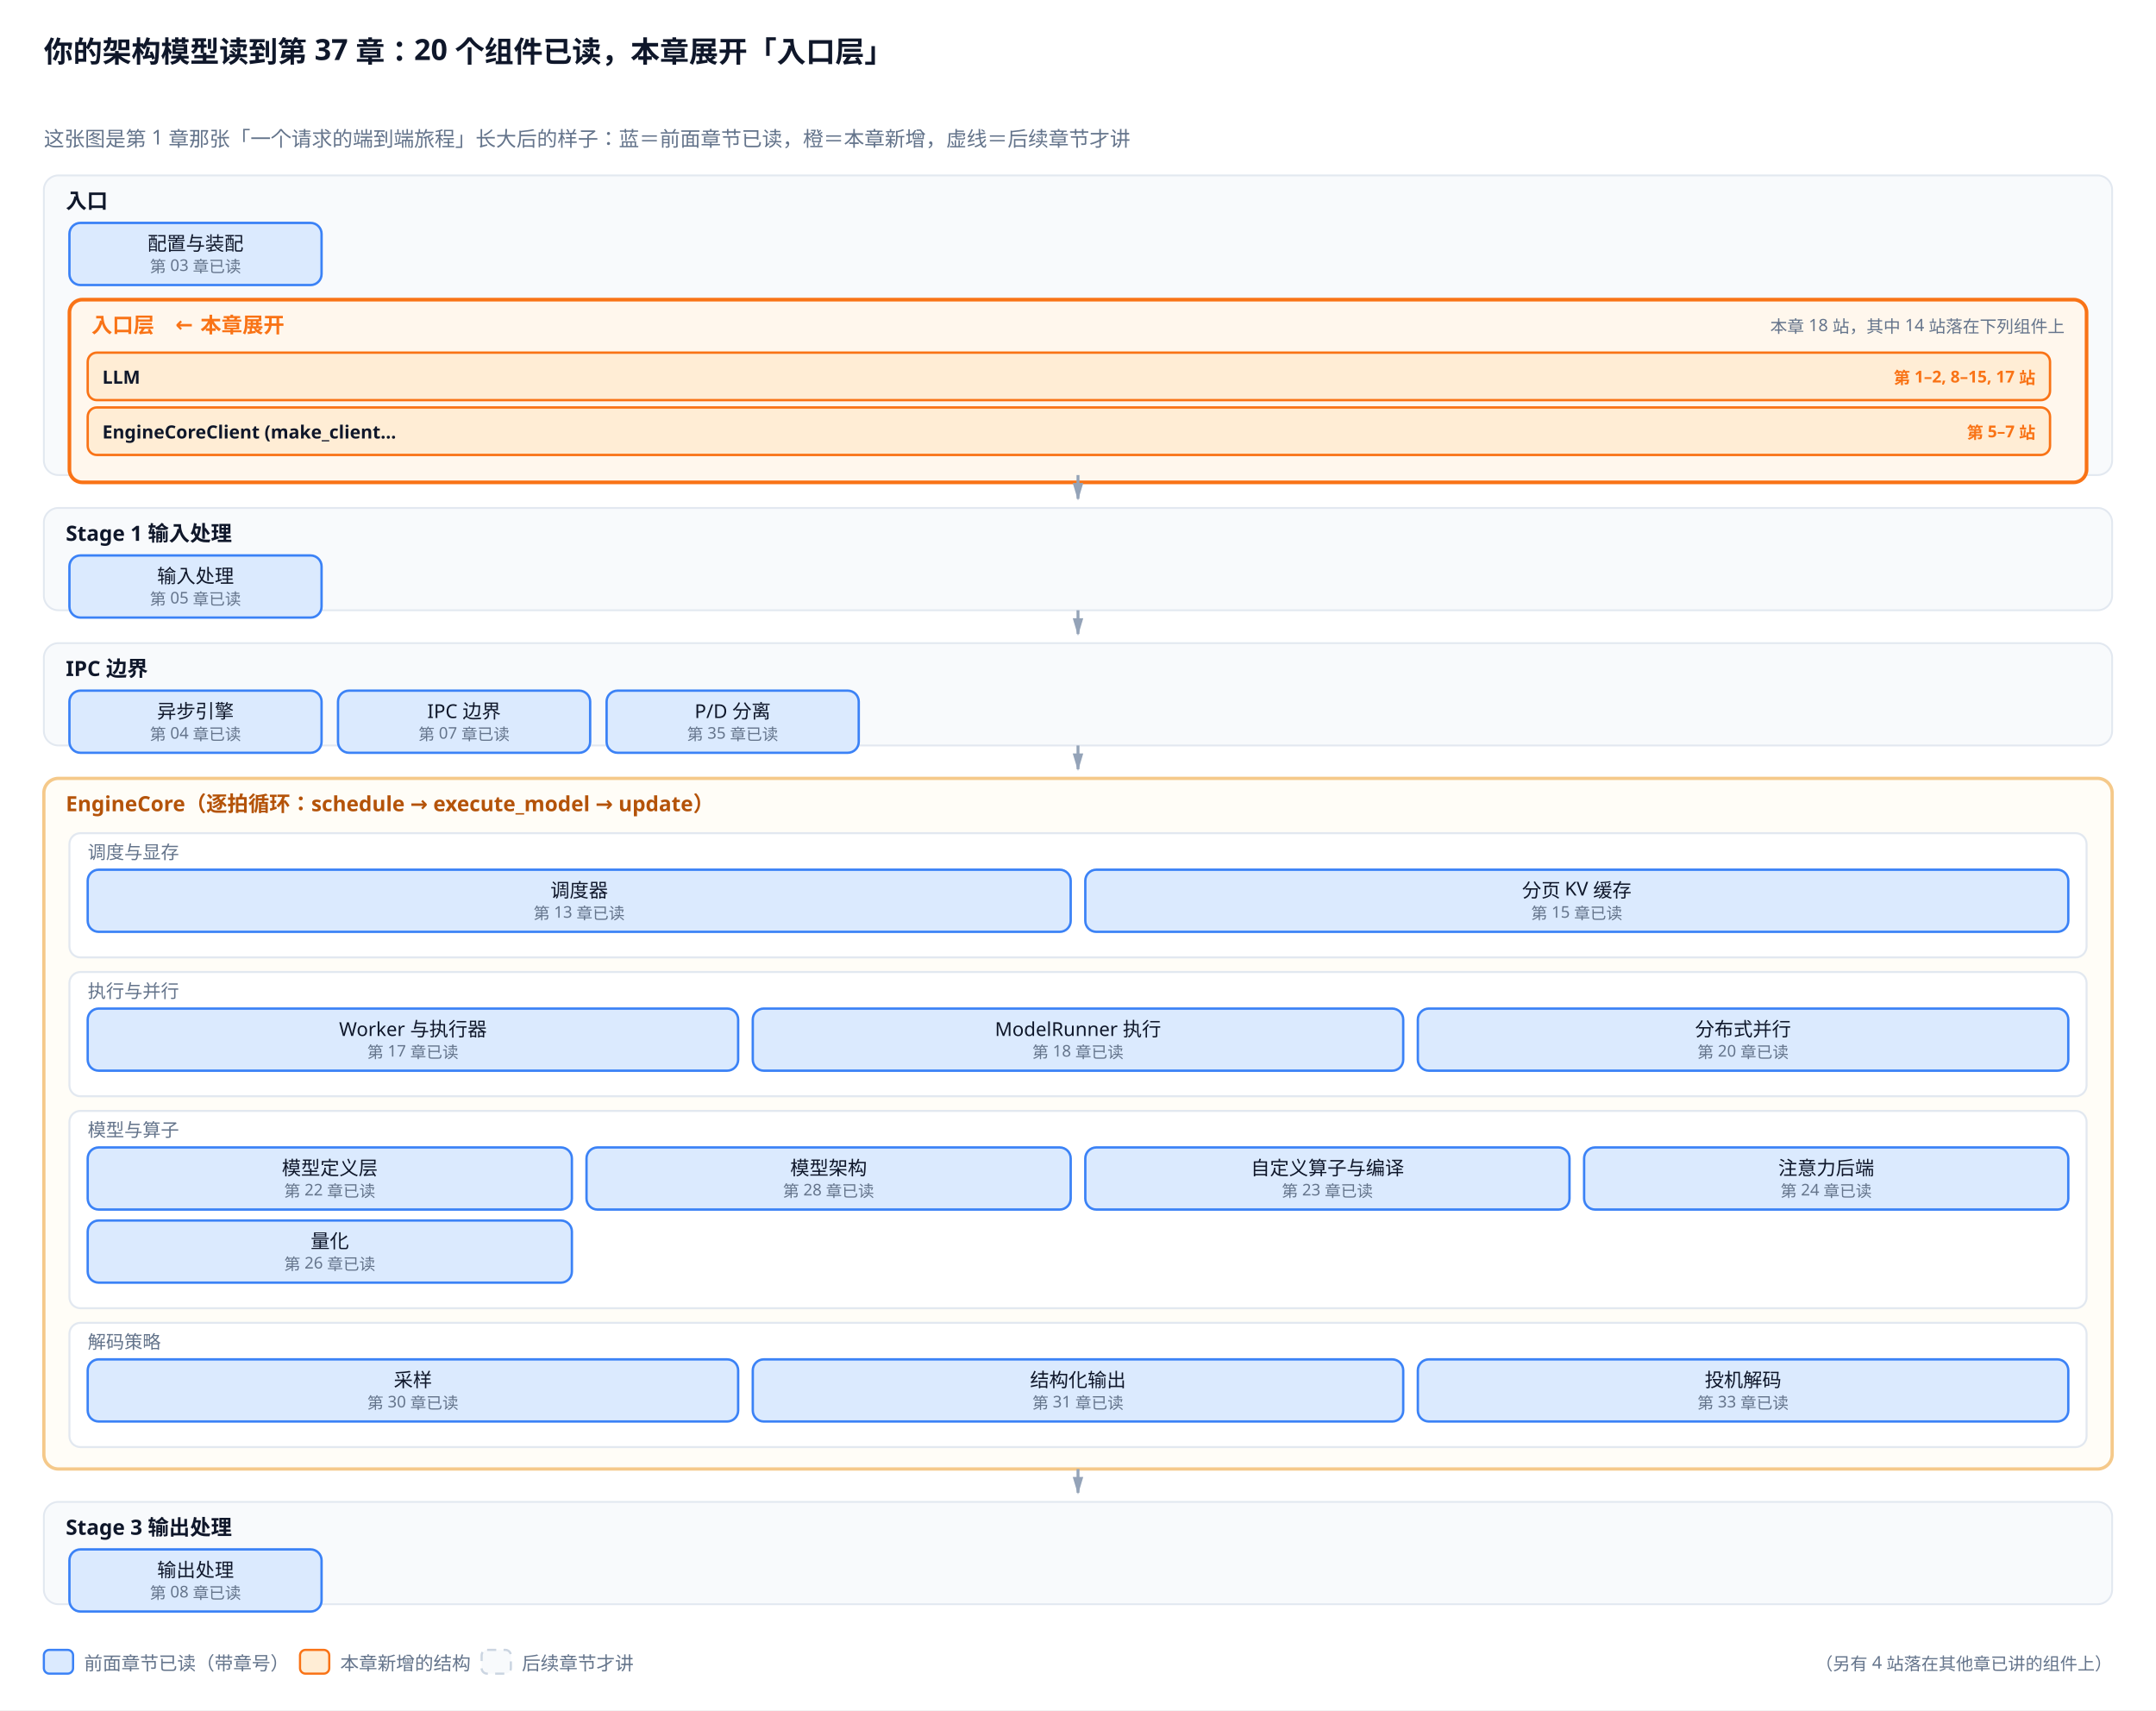
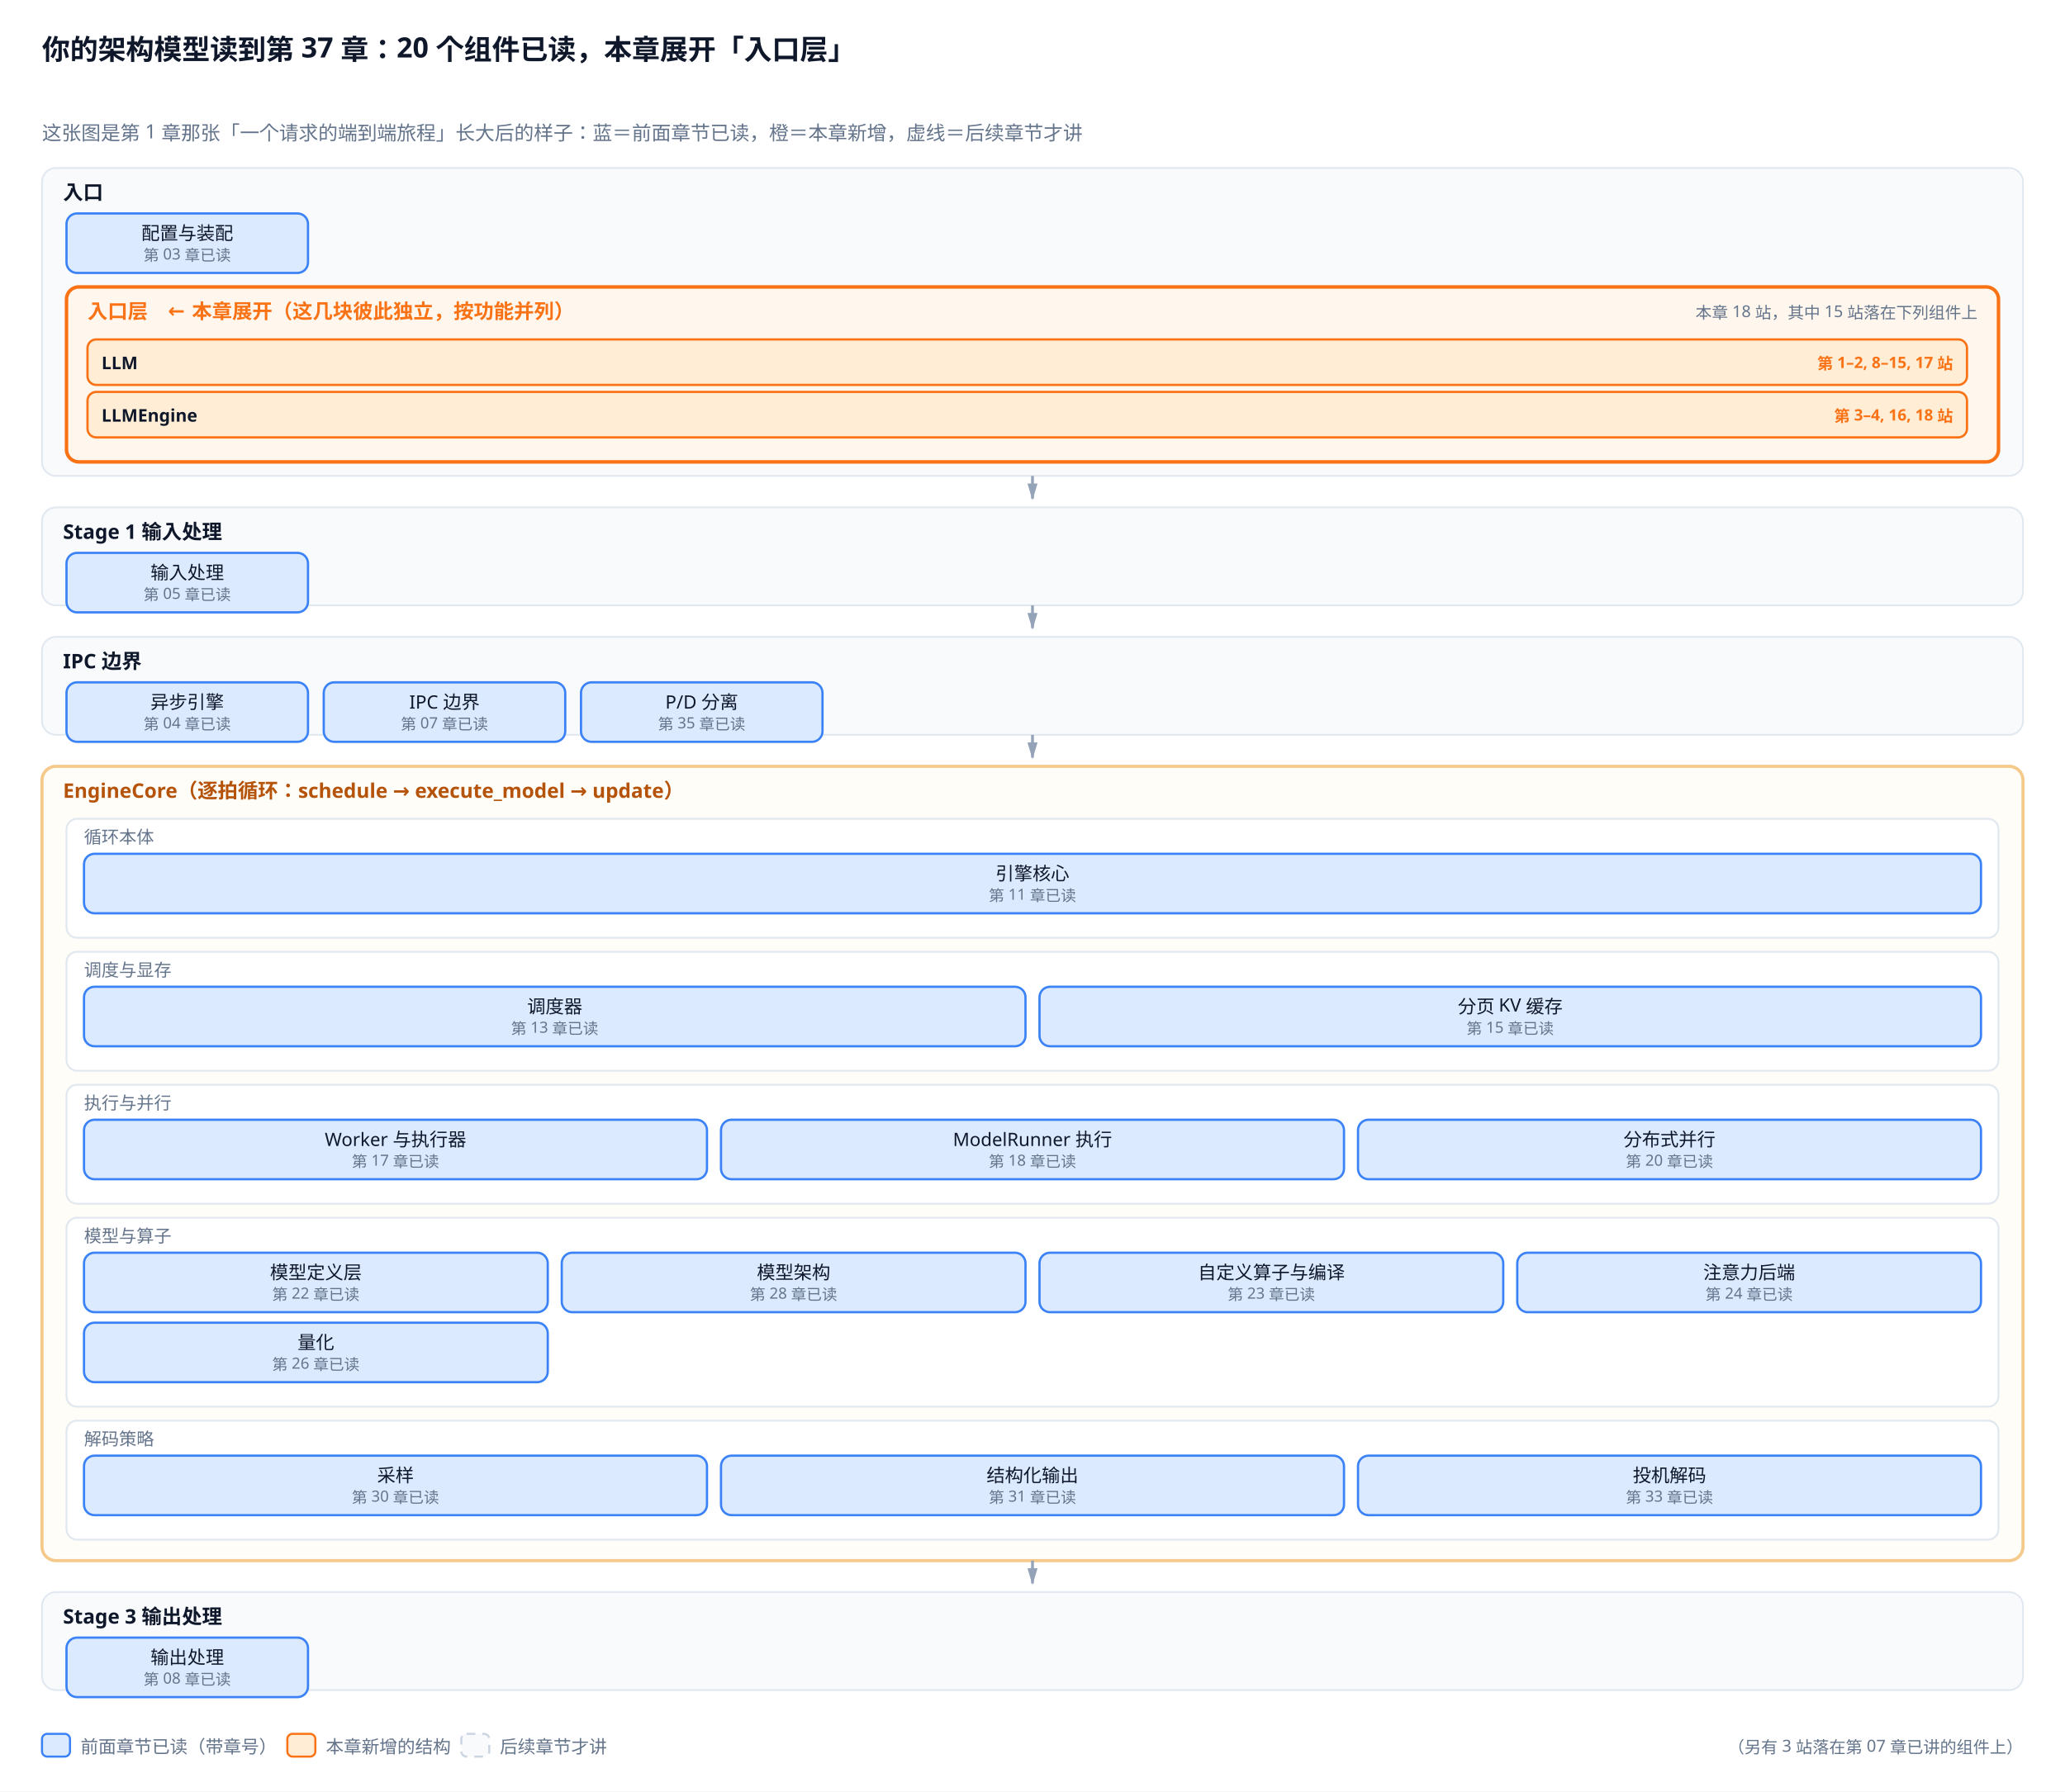
- <svg xmlns="http://www.w3.org/2000/svg" viewBox="0 0 1180 936">
+ <svg xmlns="http://www.w3.org/2000/svg" viewBox="0 0 1180 1024">
  <defs>
    <marker id="a" viewBox="0 0 10 6" refX="9" refY="3" markerWidth="6" markerHeight="4" orient="auto">
      <path d="M0,0 L10,3 L0,6 Z" fill="#94a3b8" />
    </marker>
    <marker id="a2" viewBox="0 0 10 6" refX="9" refY="3" markerWidth="6" markerHeight="4" orient="auto">
      <path d="M0,0 L10,3 L0,6 Z" fill="#f97316" />
    </marker>
  </defs>
-   <rect width="1180" height="936" fill="white" />
+   <rect width="1180" height="1024" fill="white" />
  <text x="24" y="34" font-family="sans-serif" font-size="16" fill="#0f172a" font-weight="bold">你的架构模型读到第 37 章：20 个组件已读，本章展开「入口层」</text>
  <text x="24.0" y="80.0" font-family="sans-serif" font-size="11.2" fill="#64748b" text-anchor="start">这张图是第 1 章那张「一个请求的端到端旅程」长大后的样子：蓝＝前面章节已读，橙＝本章新增，虚线＝后续章节才讲</text>
-   <rect x="24.0" y="96.0" width="1132.0" height="164.0" rx="8" fill="#f8fafc" stroke="#e2e8f0" stroke-width="1.0" />
+   <rect x="24.0" y="96.0" width="1132.0" height="176.0" rx="8" fill="#f8fafc" stroke="#e2e8f0" stroke-width="1.0" />
  <text x="36.0" y="114.0" font-family="sans-serif" font-size="11.5" fill="#0f172a" text-anchor="start" font-weight="bold">入口</text>
  <rect x="38.0" y="122.0" width="138.0" height="34.0" rx="6" fill="#dbeafe" stroke="#3b82f6" stroke-width="1.3" />
  <text x="107.0" y="137.0" font-family="sans-serif" font-size="10.5" fill="#0f172a" text-anchor="middle">配置与装配</text>
  <text x="107.0" y="149.0" font-family="sans-serif" font-size="8.8" fill="#64748b" text-anchor="middle">第 03 章已读</text>
  <rect x="38.0" y="164.0" width="1104.0" height="100.0" rx="7" fill="#fff7ed" stroke="#f97316" stroke-width="2.0" />
-   <text x="50.0" y="182.0" font-family="sans-serif" font-size="11.5" fill="#f97316" text-anchor="start" font-weight="bold">入口层　← 本章展开</text>
-   <text x="1130.0" y="182.0" font-family="sans-serif" font-size="9.3" fill="#64748b" text-anchor="end">本章 18 站，其中 14 站落在下列组件上</text>
-   <rect x="48.0" y="193.0" width="1074.0" height="26.0" rx="5" fill="#ffedd5" stroke="#f97316" stroke-width="1.3" />
-   <text x="56.0" y="210.0" font-family="sans-serif" font-size="10" fill="#0f172a" text-anchor="start" font-weight="bold">LLM</text>
-   <text x="1114.0" y="210.0" font-family="sans-serif" font-size="9" fill="#f97316" text-anchor="end" font-weight="bold">第 1–2, 8–15, 17 站</text>
-   <rect x="48.0" y="223.0" width="1074.0" height="26.0" rx="5" fill="#ffedd5" stroke="#f97316" stroke-width="1.3" />
-   <text x="56.0" y="240.0" font-family="sans-serif" font-size="10" fill="#0f172a" text-anchor="start" font-weight="bold">EngineCoreClient (make_client…</text>
-   <text x="1114.0" y="240.0" font-family="sans-serif" font-size="9" fill="#f97316" text-anchor="end" font-weight="bold">第 5–7 站</text>
-   <path d="M590.0,260.0 L590.0,273.0" stroke="#94a3b8" stroke-width="1.6" marker-end="url(#a)" />
-   <rect x="24.0" y="278.0" width="1132.0" height="56.0" rx="8" fill="#f8fafc" stroke="#e2e8f0" stroke-width="1.0" />
-   <text x="36.0" y="296.0" font-family="sans-serif" font-size="11.5" fill="#0f172a" text-anchor="start" font-weight="bold">Stage 1 输入处理</text>
-   <rect x="38.0" y="304.0" width="138.0" height="34.0" rx="6" fill="#dbeafe" stroke="#3b82f6" stroke-width="1.3" />
-   <text x="107.0" y="319.0" font-family="sans-serif" font-size="10.5" fill="#0f172a" text-anchor="middle">输入处理</text>
-   <text x="107.0" y="331.0" font-family="sans-serif" font-size="8.8" fill="#64748b" text-anchor="middle">第 05 章已读</text>
-   <path d="M590.0,334.0 L590.0,347.0" stroke="#94a3b8" stroke-width="1.6" marker-end="url(#a)" />
-   <rect x="24.0" y="352.0" width="1132.0" height="56.0" rx="8" fill="#f8fafc" stroke="#e2e8f0" stroke-width="1.0" />
-   <text x="36.0" y="370.0" font-family="sans-serif" font-size="11.5" fill="#0f172a" text-anchor="start" font-weight="bold">IPC 边界</text>
-   <rect x="38.0" y="378.0" width="138.0" height="34.0" rx="6" fill="#dbeafe" stroke="#3b82f6" stroke-width="1.3" />
-   <text x="107.0" y="393.0" font-family="sans-serif" font-size="10.5" fill="#0f172a" text-anchor="middle">异步引擎</text>
-   <text x="107.0" y="405.0" font-family="sans-serif" font-size="8.8" fill="#64748b" text-anchor="middle">第 04 章已读</text>
-   <rect x="185.0" y="378.0" width="138.0" height="34.0" rx="6" fill="#dbeafe" stroke="#3b82f6" stroke-width="1.3" />
-   <text x="254.0" y="393.0" font-family="sans-serif" font-size="10.5" fill="#0f172a" text-anchor="middle">IPC 边界</text>
-   <text x="254.0" y="405.0" font-family="sans-serif" font-size="8.8" fill="#64748b" text-anchor="middle">第 07 章已读</text>
-   <rect x="332.0" y="378.0" width="138.0" height="34.0" rx="6" fill="#dbeafe" stroke="#3b82f6" stroke-width="1.3" />
-   <text x="401.0" y="393.0" font-family="sans-serif" font-size="10.5" fill="#0f172a" text-anchor="middle">P/D 分离</text>
-   <text x="401.0" y="405.0" font-family="sans-serif" font-size="8.8" fill="#64748b" text-anchor="middle">第 35 章已读</text>
-   <path d="M590.0,408.0 L590.0,421.0" stroke="#94a3b8" stroke-width="1.6" marker-end="url(#a)" />
-   <rect x="24.0" y="426.0" width="1132.0" height="378.0" rx="8" fill="#fffdf7" stroke="#f5c98a" stroke-width="1.8" />
-   <text x="36.0" y="444.0" font-family="sans-serif" font-size="11.5" fill="#b45309" text-anchor="start" font-weight="bold">EngineCore（逐拍循环：schedule → execute_model → update）</text>
-   <rect x="38.0" y="456.0" width="1104.0" height="68.0" rx="6" fill="#ffffff" stroke="#e2e8f0" stroke-width="1.1" />
-   <text x="48.0" y="470.0" font-family="sans-serif" font-size="10" fill="#64748b" text-anchor="start">调度与显存</text>
-   <rect x="48.0" y="476.0" width="538.0" height="34.0" rx="6" fill="#dbeafe" stroke="#3b82f6" stroke-width="1.3" />
-   <text x="317.0" y="491.0" font-family="sans-serif" font-size="10.5" fill="#0f172a" text-anchor="middle">调度器</text>
-   <text x="317.0" y="503.0" font-family="sans-serif" font-size="8.8" fill="#64748b" text-anchor="middle">第 13 章已读</text>
-   <rect x="594.0" y="476.0" width="538.0" height="34.0" rx="6" fill="#dbeafe" stroke="#3b82f6" stroke-width="1.3" />
-   <text x="863.0" y="491.0" font-family="sans-serif" font-size="10.5" fill="#0f172a" text-anchor="middle">分页 KV 缓存</text>
-   <text x="863.0" y="503.0" font-family="sans-serif" font-size="8.8" fill="#64748b" text-anchor="middle">第 15 章已读</text>
-   <rect x="38.0" y="532.0" width="1104.0" height="68.0" rx="6" fill="#ffffff" stroke="#e2e8f0" stroke-width="1.1" />
-   <text x="48.0" y="546.0" font-family="sans-serif" font-size="10" fill="#64748b" text-anchor="start">执行与并行</text>
-   <rect x="48.0" y="552.0" width="356.0" height="34.0" rx="6" fill="#dbeafe" stroke="#3b82f6" stroke-width="1.3" />
-   <text x="226.0" y="567.0" font-family="sans-serif" font-size="10.5" fill="#0f172a" text-anchor="middle">Worker 与执行器</text>
-   <text x="226.0" y="579.0" font-family="sans-serif" font-size="8.8" fill="#64748b" text-anchor="middle">第 17 章已读</text>
-   <rect x="412.0" y="552.0" width="356.0" height="34.0" rx="6" fill="#dbeafe" stroke="#3b82f6" stroke-width="1.3" />
-   <text x="590.0" y="567.0" font-family="sans-serif" font-size="10.5" fill="#0f172a" text-anchor="middle">ModelRunner 执行</text>
-   <text x="590.0" y="579.0" font-family="sans-serif" font-size="8.8" fill="#64748b" text-anchor="middle">第 18 章已读</text>
-   <rect x="776.0" y="552.0" width="356.0" height="34.0" rx="6" fill="#dbeafe" stroke="#3b82f6" stroke-width="1.3" />
-   <text x="954.0" y="567.0" font-family="sans-serif" font-size="10.5" fill="#0f172a" text-anchor="middle">分布式并行</text>
-   <text x="954.0" y="579.0" font-family="sans-serif" font-size="8.8" fill="#64748b" text-anchor="middle">第 20 章已读</text>
-   <rect x="38.0" y="608.0" width="1104.0" height="108.0" rx="6" fill="#ffffff" stroke="#e2e8f0" stroke-width="1.1" />
-   <text x="48.0" y="622.0" font-family="sans-serif" font-size="10" fill="#64748b" text-anchor="start">模型与算子</text>
-   <rect x="48.0" y="628.0" width="265.0" height="34.0" rx="6" fill="#dbeafe" stroke="#3b82f6" stroke-width="1.3" />
-   <text x="180.5" y="643.0" font-family="sans-serif" font-size="10.5" fill="#0f172a" text-anchor="middle">模型定义层</text>
-   <text x="180.5" y="655.0" font-family="sans-serif" font-size="8.8" fill="#64748b" text-anchor="middle">第 22 章已读</text>
-   <rect x="321.0" y="628.0" width="265.0" height="34.0" rx="6" fill="#dbeafe" stroke="#3b82f6" stroke-width="1.3" />
-   <text x="453.5" y="643.0" font-family="sans-serif" font-size="10.5" fill="#0f172a" text-anchor="middle">模型架构</text>
-   <text x="453.5" y="655.0" font-family="sans-serif" font-size="8.8" fill="#64748b" text-anchor="middle">第 28 章已读</text>
-   <rect x="594.0" y="628.0" width="265.0" height="34.0" rx="6" fill="#dbeafe" stroke="#3b82f6" stroke-width="1.3" />
-   <text x="726.5" y="643.0" font-family="sans-serif" font-size="10.5" fill="#0f172a" text-anchor="middle">自定义算子与编译</text>
-   <text x="726.5" y="655.0" font-family="sans-serif" font-size="8.8" fill="#64748b" text-anchor="middle">第 23 章已读</text>
-   <rect x="867.0" y="628.0" width="265.0" height="34.0" rx="6" fill="#dbeafe" stroke="#3b82f6" stroke-width="1.3" />
-   <text x="999.5" y="643.0" font-family="sans-serif" font-size="10.5" fill="#0f172a" text-anchor="middle">注意力后端</text>
-   <text x="999.5" y="655.0" font-family="sans-serif" font-size="8.8" fill="#64748b" text-anchor="middle">第 24 章已读</text>
-   <rect x="48.0" y="668.0" width="265.0" height="34.0" rx="6" fill="#dbeafe" stroke="#3b82f6" stroke-width="1.3" />
-   <text x="180.5" y="683.0" font-family="sans-serif" font-size="10.5" fill="#0f172a" text-anchor="middle">量化</text>
-   <text x="180.5" y="695.0" font-family="sans-serif" font-size="8.8" fill="#64748b" text-anchor="middle">第 26 章已读</text>
-   <rect x="38.0" y="724.0" width="1104.0" height="68.0" rx="6" fill="#ffffff" stroke="#e2e8f0" stroke-width="1.1" />
-   <text x="48.0" y="738.0" font-family="sans-serif" font-size="10" fill="#64748b" text-anchor="start">解码策略</text>
-   <rect x="48.0" y="744.0" width="356.0" height="34.0" rx="6" fill="#dbeafe" stroke="#3b82f6" stroke-width="1.3" />
-   <text x="226.0" y="759.0" font-family="sans-serif" font-size="10.5" fill="#0f172a" text-anchor="middle">采样</text>
-   <text x="226.0" y="771.0" font-family="sans-serif" font-size="8.8" fill="#64748b" text-anchor="middle">第 30 章已读</text>
-   <rect x="412.0" y="744.0" width="356.0" height="34.0" rx="6" fill="#dbeafe" stroke="#3b82f6" stroke-width="1.3" />
-   <text x="590.0" y="759.0" font-family="sans-serif" font-size="10.5" fill="#0f172a" text-anchor="middle">结构化输出</text>
-   <text x="590.0" y="771.0" font-family="sans-serif" font-size="8.8" fill="#64748b" text-anchor="middle">第 31 章已读</text>
-   <rect x="776.0" y="744.0" width="356.0" height="34.0" rx="6" fill="#dbeafe" stroke="#3b82f6" stroke-width="1.3" />
-   <text x="954.0" y="759.0" font-family="sans-serif" font-size="10.5" fill="#0f172a" text-anchor="middle">投机解码</text>
-   <text x="954.0" y="771.0" font-family="sans-serif" font-size="8.8" fill="#64748b" text-anchor="middle">第 33 章已读</text>
-   <path d="M590.0,804.0 L590.0,817.0" stroke="#94a3b8" stroke-width="1.6" marker-end="url(#a)" />
-   <rect x="24.0" y="822.0" width="1132.0" height="56.0" rx="8" fill="#f8fafc" stroke="#e2e8f0" stroke-width="1.0" />
-   <text x="36.0" y="840.0" font-family="sans-serif" font-size="11.5" fill="#0f172a" text-anchor="start" font-weight="bold">Stage 3 输出处理</text>
-   <rect x="38.0" y="848.0" width="138.0" height="34.0" rx="6" fill="#dbeafe" stroke="#3b82f6" stroke-width="1.3" />
-   <text x="107.0" y="863.0" font-family="sans-serif" font-size="10.5" fill="#0f172a" text-anchor="middle">输出处理</text>
-   <text x="107.0" y="875.0" font-family="sans-serif" font-size="8.8" fill="#64748b" text-anchor="middle">第 08 章已读</text>
-   <rect x="24.0" y="903.0" width="16.0" height="13.0" rx="3" fill="#dbeafe" stroke="#3b82f6" stroke-width="1.2" />
-   <text x="46.0" y="914.0" font-family="sans-serif" font-size="10.2" fill="#64748b" text-anchor="start">前面章节已读（带章号）</text>
-   <rect x="164.2" y="903.0" width="16.0" height="13.0" rx="3" fill="#ffedd5" stroke="#f97316" stroke-width="1.2" />
-   <text x="186.2" y="914.0" font-family="sans-serif" font-size="10.2" fill="#64748b" text-anchor="start">本章新增的结构</text>
-   <rect x="263.6" y="903.0" width="16.0" height="13.0" rx="3" fill="#f8fafc" stroke="#cbd5e1" stroke-width="1.2" stroke-dasharray="5,4" />
-   <text x="285.6" y="914.0" font-family="sans-serif" font-size="10.2" fill="#64748b" text-anchor="start">后续章节才讲</text>
-   <text x="1156.0" y="914.0" font-family="sans-serif" font-size="9.5" fill="#64748b" text-anchor="end">（另有 4 站落在其他章已讲的组件上）</text>
+   <text x="50.0" y="182.0" font-family="sans-serif" font-size="11.5" fill="#f97316" text-anchor="start" font-weight="bold">入口层　← 本章展开（这几块彼此独立，按功能并列）</text>
+   <text x="1130.0" y="182.0" font-family="sans-serif" font-size="9.3" fill="#64748b" text-anchor="end">本章 18 站，其中 15 站落在下列组件上</text>
+   <rect x="50.0" y="194.0" width="1074.0" height="26.0" rx="5" fill="#ffedd5" stroke="#f97316" stroke-width="1.3" />
+   <text x="58.0" y="211.0" font-family="sans-serif" font-size="10" fill="#0f172a" text-anchor="start" font-weight="bold">LLM</text>
+   <text x="1116.0" y="211.0" font-family="sans-serif" font-size="9" fill="#f97316" text-anchor="end" font-weight="bold">第 1–2, 8–15, 17 站</text>
+   <rect x="50.0" y="224.0" width="1074.0" height="26.0" rx="5" fill="#ffedd5" stroke="#f97316" stroke-width="1.3" />
+   <text x="58.0" y="241.0" font-family="sans-serif" font-size="10" fill="#0f172a" text-anchor="start" font-weight="bold">LLMEngine</text>
+   <text x="1116.0" y="241.0" font-family="sans-serif" font-size="9" fill="#f97316" text-anchor="end" font-weight="bold">第 3–4, 16, 18 站</text>
+   <path d="M590.0,272.0 L590.0,285.0" stroke="#94a3b8" stroke-width="1.6" marker-end="url(#a)" />
+   <rect x="24.0" y="290.0" width="1132.0" height="56.0" rx="8" fill="#f8fafc" stroke="#e2e8f0" stroke-width="1.0" />
+   <text x="36.0" y="308.0" font-family="sans-serif" font-size="11.5" fill="#0f172a" text-anchor="start" font-weight="bold">Stage 1 输入处理</text>
+   <rect x="38.0" y="316.0" width="138.0" height="34.0" rx="6" fill="#dbeafe" stroke="#3b82f6" stroke-width="1.3" />
+   <text x="107.0" y="331.0" font-family="sans-serif" font-size="10.5" fill="#0f172a" text-anchor="middle">输入处理</text>
+   <text x="107.0" y="343.0" font-family="sans-serif" font-size="8.8" fill="#64748b" text-anchor="middle">第 05 章已读</text>
+   <path d="M590.0,346.0 L590.0,359.0" stroke="#94a3b8" stroke-width="1.6" marker-end="url(#a)" />
+   <rect x="24.0" y="364.0" width="1132.0" height="56.0" rx="8" fill="#f8fafc" stroke="#e2e8f0" stroke-width="1.0" />
+   <text x="36.0" y="382.0" font-family="sans-serif" font-size="11.5" fill="#0f172a" text-anchor="start" font-weight="bold">IPC 边界</text>
+   <rect x="38.0" y="390.0" width="138.0" height="34.0" rx="6" fill="#dbeafe" stroke="#3b82f6" stroke-width="1.3" />
+   <text x="107.0" y="405.0" font-family="sans-serif" font-size="10.5" fill="#0f172a" text-anchor="middle">异步引擎</text>
+   <text x="107.0" y="417.0" font-family="sans-serif" font-size="8.8" fill="#64748b" text-anchor="middle">第 04 章已读</text>
+   <rect x="185.0" y="390.0" width="138.0" height="34.0" rx="6" fill="#dbeafe" stroke="#3b82f6" stroke-width="1.3" />
+   <text x="254.0" y="405.0" font-family="sans-serif" font-size="10.5" fill="#0f172a" text-anchor="middle">IPC 边界</text>
+   <text x="254.0" y="417.0" font-family="sans-serif" font-size="8.8" fill="#64748b" text-anchor="middle">第 07 章已读</text>
+   <rect x="332.0" y="390.0" width="138.0" height="34.0" rx="6" fill="#dbeafe" stroke="#3b82f6" stroke-width="1.3" />
+   <text x="401.0" y="405.0" font-family="sans-serif" font-size="10.5" fill="#0f172a" text-anchor="middle">P/D 分离</text>
+   <text x="401.0" y="417.0" font-family="sans-serif" font-size="8.8" fill="#64748b" text-anchor="middle">第 35 章已读</text>
+   <path d="M590.0,420.0 L590.0,433.0" stroke="#94a3b8" stroke-width="1.6" marker-end="url(#a)" />
+   <rect x="24.0" y="438.0" width="1132.0" height="454.0" rx="8" fill="#fffdf7" stroke="#f5c98a" stroke-width="1.8" />
+   <text x="36.0" y="456.0" font-family="sans-serif" font-size="11.5" fill="#b45309" text-anchor="start" font-weight="bold">EngineCore（逐拍循环：schedule → execute_model → update）</text>
+   <rect x="38.0" y="468.0" width="1104.0" height="68.0" rx="6" fill="#ffffff" stroke="#e2e8f0" stroke-width="1.1" />
+   <text x="48.0" y="482.0" font-family="sans-serif" font-size="10" fill="#64748b" text-anchor="start">循环本体</text>
+   <rect x="48.0" y="488.0" width="1084.0" height="34.0" rx="6" fill="#dbeafe" stroke="#3b82f6" stroke-width="1.3" />
+   <text x="590.0" y="503.0" font-family="sans-serif" font-size="10.5" fill="#0f172a" text-anchor="middle">引擎核心</text>
+   <text x="590.0" y="515.0" font-family="sans-serif" font-size="8.8" fill="#64748b" text-anchor="middle">第 11 章已读</text>
+   <rect x="38.0" y="544.0" width="1104.0" height="68.0" rx="6" fill="#ffffff" stroke="#e2e8f0" stroke-width="1.1" />
+   <text x="48.0" y="558.0" font-family="sans-serif" font-size="10" fill="#64748b" text-anchor="start">调度与显存</text>
+   <rect x="48.0" y="564.0" width="538.0" height="34.0" rx="6" fill="#dbeafe" stroke="#3b82f6" stroke-width="1.3" />
+   <text x="317.0" y="579.0" font-family="sans-serif" font-size="10.5" fill="#0f172a" text-anchor="middle">调度器</text>
+   <text x="317.0" y="591.0" font-family="sans-serif" font-size="8.8" fill="#64748b" text-anchor="middle">第 13 章已读</text>
+   <rect x="594.0" y="564.0" width="538.0" height="34.0" rx="6" fill="#dbeafe" stroke="#3b82f6" stroke-width="1.3" />
+   <text x="863.0" y="579.0" font-family="sans-serif" font-size="10.5" fill="#0f172a" text-anchor="middle">分页 KV 缓存</text>
+   <text x="863.0" y="591.0" font-family="sans-serif" font-size="8.8" fill="#64748b" text-anchor="middle">第 15 章已读</text>
+   <rect x="38.0" y="620.0" width="1104.0" height="68.0" rx="6" fill="#ffffff" stroke="#e2e8f0" stroke-width="1.1" />
+   <text x="48.0" y="634.0" font-family="sans-serif" font-size="10" fill="#64748b" text-anchor="start">执行与并行</text>
+   <rect x="48.0" y="640.0" width="356.0" height="34.0" rx="6" fill="#dbeafe" stroke="#3b82f6" stroke-width="1.3" />
+   <text x="226.0" y="655.0" font-family="sans-serif" font-size="10.5" fill="#0f172a" text-anchor="middle">Worker 与执行器</text>
+   <text x="226.0" y="667.0" font-family="sans-serif" font-size="8.8" fill="#64748b" text-anchor="middle">第 17 章已读</text>
+   <rect x="412.0" y="640.0" width="356.0" height="34.0" rx="6" fill="#dbeafe" stroke="#3b82f6" stroke-width="1.3" />
+   <text x="590.0" y="655.0" font-family="sans-serif" font-size="10.5" fill="#0f172a" text-anchor="middle">ModelRunner 执行</text>
+   <text x="590.0" y="667.0" font-family="sans-serif" font-size="8.8" fill="#64748b" text-anchor="middle">第 18 章已读</text>
+   <rect x="776.0" y="640.0" width="356.0" height="34.0" rx="6" fill="#dbeafe" stroke="#3b82f6" stroke-width="1.3" />
+   <text x="954.0" y="655.0" font-family="sans-serif" font-size="10.5" fill="#0f172a" text-anchor="middle">分布式并行</text>
+   <text x="954.0" y="667.0" font-family="sans-serif" font-size="8.8" fill="#64748b" text-anchor="middle">第 20 章已读</text>
+   <rect x="38.0" y="696.0" width="1104.0" height="108.0" rx="6" fill="#ffffff" stroke="#e2e8f0" stroke-width="1.1" />
+   <text x="48.0" y="710.0" font-family="sans-serif" font-size="10" fill="#64748b" text-anchor="start">模型与算子</text>
+   <rect x="48.0" y="716.0" width="265.0" height="34.0" rx="6" fill="#dbeafe" stroke="#3b82f6" stroke-width="1.3" />
+   <text x="180.5" y="731.0" font-family="sans-serif" font-size="10.5" fill="#0f172a" text-anchor="middle">模型定义层</text>
+   <text x="180.5" y="743.0" font-family="sans-serif" font-size="8.8" fill="#64748b" text-anchor="middle">第 22 章已读</text>
+   <rect x="321.0" y="716.0" width="265.0" height="34.0" rx="6" fill="#dbeafe" stroke="#3b82f6" stroke-width="1.3" />
+   <text x="453.5" y="731.0" font-family="sans-serif" font-size="10.5" fill="#0f172a" text-anchor="middle">模型架构</text>
+   <text x="453.5" y="743.0" font-family="sans-serif" font-size="8.8" fill="#64748b" text-anchor="middle">第 28 章已读</text>
+   <rect x="594.0" y="716.0" width="265.0" height="34.0" rx="6" fill="#dbeafe" stroke="#3b82f6" stroke-width="1.3" />
+   <text x="726.5" y="731.0" font-family="sans-serif" font-size="10.5" fill="#0f172a" text-anchor="middle">自定义算子与编译</text>
+   <text x="726.5" y="743.0" font-family="sans-serif" font-size="8.8" fill="#64748b" text-anchor="middle">第 23 章已读</text>
+   <rect x="867.0" y="716.0" width="265.0" height="34.0" rx="6" fill="#dbeafe" stroke="#3b82f6" stroke-width="1.3" />
+   <text x="999.5" y="731.0" font-family="sans-serif" font-size="10.5" fill="#0f172a" text-anchor="middle">注意力后端</text>
+   <text x="999.5" y="743.0" font-family="sans-serif" font-size="8.8" fill="#64748b" text-anchor="middle">第 24 章已读</text>
+   <rect x="48.0" y="756.0" width="265.0" height="34.0" rx="6" fill="#dbeafe" stroke="#3b82f6" stroke-width="1.3" />
+   <text x="180.5" y="771.0" font-family="sans-serif" font-size="10.5" fill="#0f172a" text-anchor="middle">量化</text>
+   <text x="180.5" y="783.0" font-family="sans-serif" font-size="8.8" fill="#64748b" text-anchor="middle">第 26 章已读</text>
+   <rect x="38.0" y="812.0" width="1104.0" height="68.0" rx="6" fill="#ffffff" stroke="#e2e8f0" stroke-width="1.1" />
+   <text x="48.0" y="826.0" font-family="sans-serif" font-size="10" fill="#64748b" text-anchor="start">解码策略</text>
+   <rect x="48.0" y="832.0" width="356.0" height="34.0" rx="6" fill="#dbeafe" stroke="#3b82f6" stroke-width="1.3" />
+   <text x="226.0" y="847.0" font-family="sans-serif" font-size="10.5" fill="#0f172a" text-anchor="middle">采样</text>
+   <text x="226.0" y="859.0" font-family="sans-serif" font-size="8.8" fill="#64748b" text-anchor="middle">第 30 章已读</text>
+   <rect x="412.0" y="832.0" width="356.0" height="34.0" rx="6" fill="#dbeafe" stroke="#3b82f6" stroke-width="1.3" />
+   <text x="590.0" y="847.0" font-family="sans-serif" font-size="10.5" fill="#0f172a" text-anchor="middle">结构化输出</text>
+   <text x="590.0" y="859.0" font-family="sans-serif" font-size="8.8" fill="#64748b" text-anchor="middle">第 31 章已读</text>
+   <rect x="776.0" y="832.0" width="356.0" height="34.0" rx="6" fill="#dbeafe" stroke="#3b82f6" stroke-width="1.3" />
+   <text x="954.0" y="847.0" font-family="sans-serif" font-size="10.5" fill="#0f172a" text-anchor="middle">投机解码</text>
+   <text x="954.0" y="859.0" font-family="sans-serif" font-size="8.8" fill="#64748b" text-anchor="middle">第 33 章已读</text>
+   <path d="M590.0,892.0 L590.0,905.0" stroke="#94a3b8" stroke-width="1.6" marker-end="url(#a)" />
+   <rect x="24.0" y="910.0" width="1132.0" height="56.0" rx="8" fill="#f8fafc" stroke="#e2e8f0" stroke-width="1.0" />
+   <text x="36.0" y="928.0" font-family="sans-serif" font-size="11.5" fill="#0f172a" text-anchor="start" font-weight="bold">Stage 3 输出处理</text>
+   <rect x="38.0" y="936.0" width="138.0" height="34.0" rx="6" fill="#dbeafe" stroke="#3b82f6" stroke-width="1.3" />
+   <text x="107.0" y="951.0" font-family="sans-serif" font-size="10.5" fill="#0f172a" text-anchor="middle">输出处理</text>
+   <text x="107.0" y="963.0" font-family="sans-serif" font-size="8.8" fill="#64748b" text-anchor="middle">第 08 章已读</text>
+   <rect x="24.0" y="991.0" width="16.0" height="13.0" rx="3" fill="#dbeafe" stroke="#3b82f6" stroke-width="1.2" />
+   <text x="46.0" y="1002.0" font-family="sans-serif" font-size="10.2" fill="#64748b" text-anchor="start">前面章节已读（带章号）</text>
+   <rect x="164.2" y="991.0" width="16.0" height="13.0" rx="3" fill="#ffedd5" stroke="#f97316" stroke-width="1.2" />
+   <text x="186.2" y="1002.0" font-family="sans-serif" font-size="10.2" fill="#64748b" text-anchor="start">本章新增的结构</text>
+   <rect x="263.6" y="991.0" width="16.0" height="13.0" rx="3" fill="#f8fafc" stroke="#cbd5e1" stroke-width="1.2" stroke-dasharray="5,4" />
+   <text x="285.6" y="1002.0" font-family="sans-serif" font-size="10.2" fill="#64748b" text-anchor="start">后续章节才讲</text>
+   <text x="1156.0" y="1002.0" font-family="sans-serif" font-size="9.5" fill="#64748b" text-anchor="end">（另有 3 站落在第 07 章已讲的组件上）</text>
</svg>
